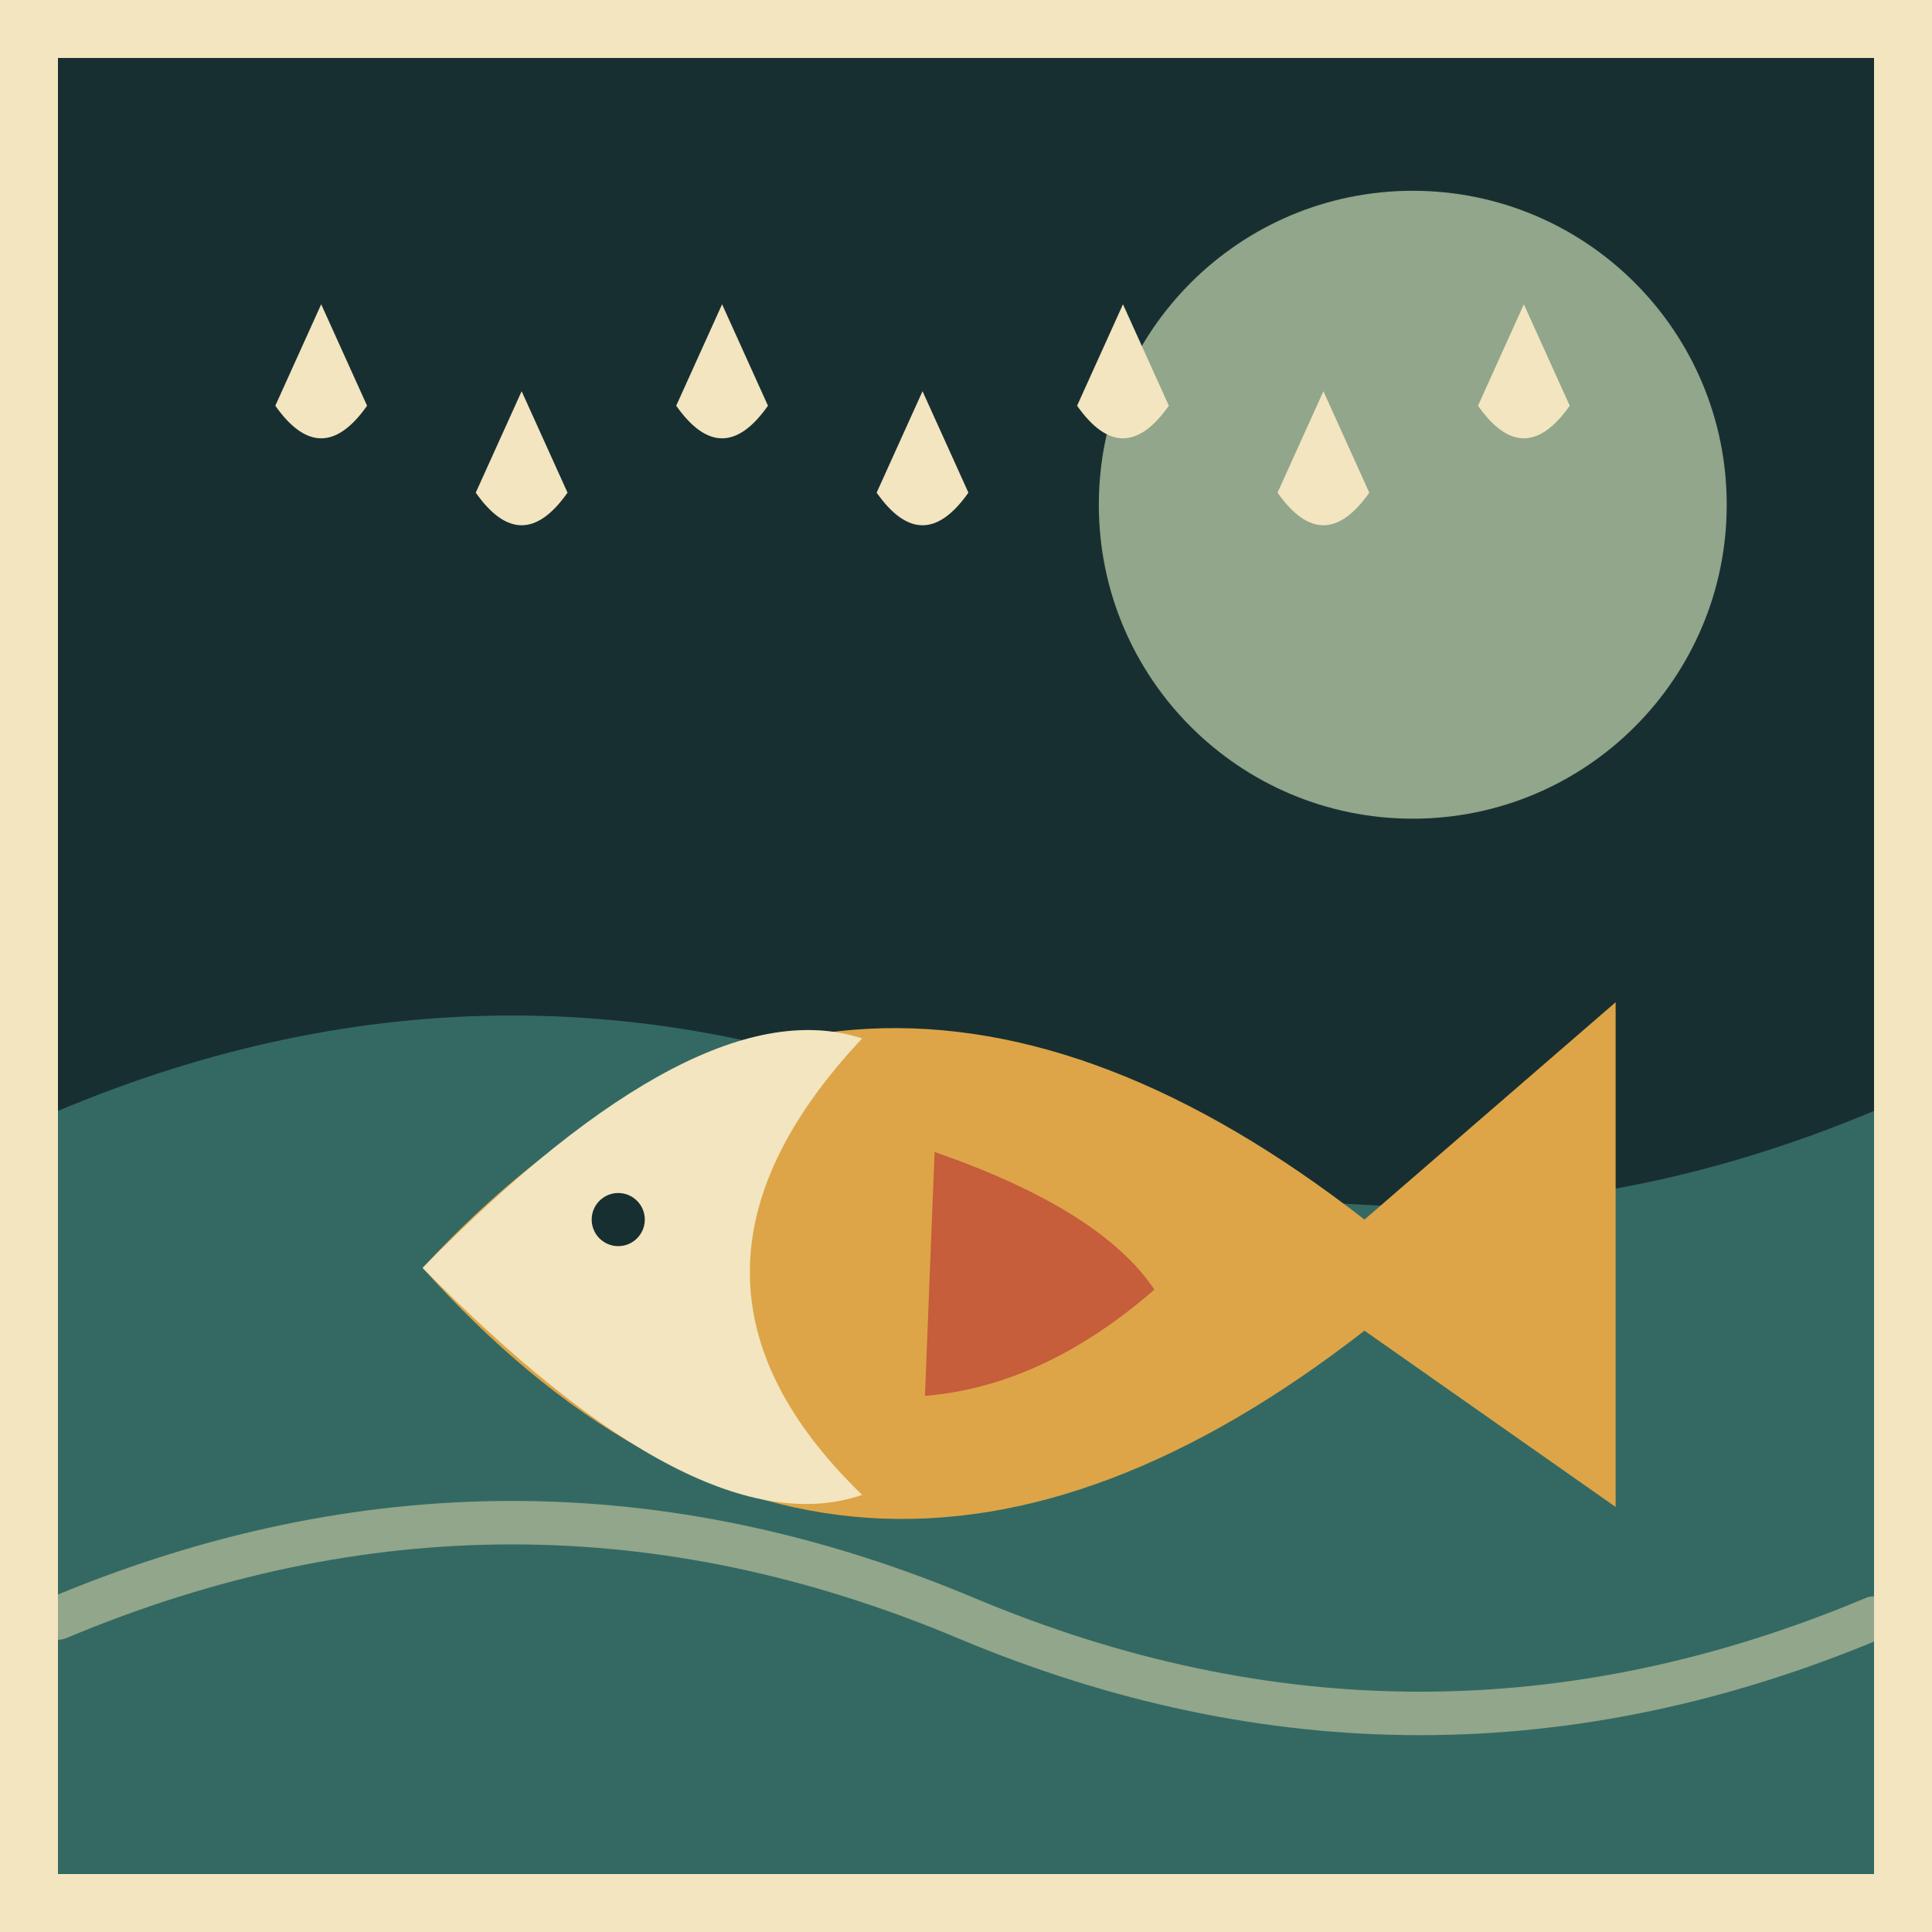
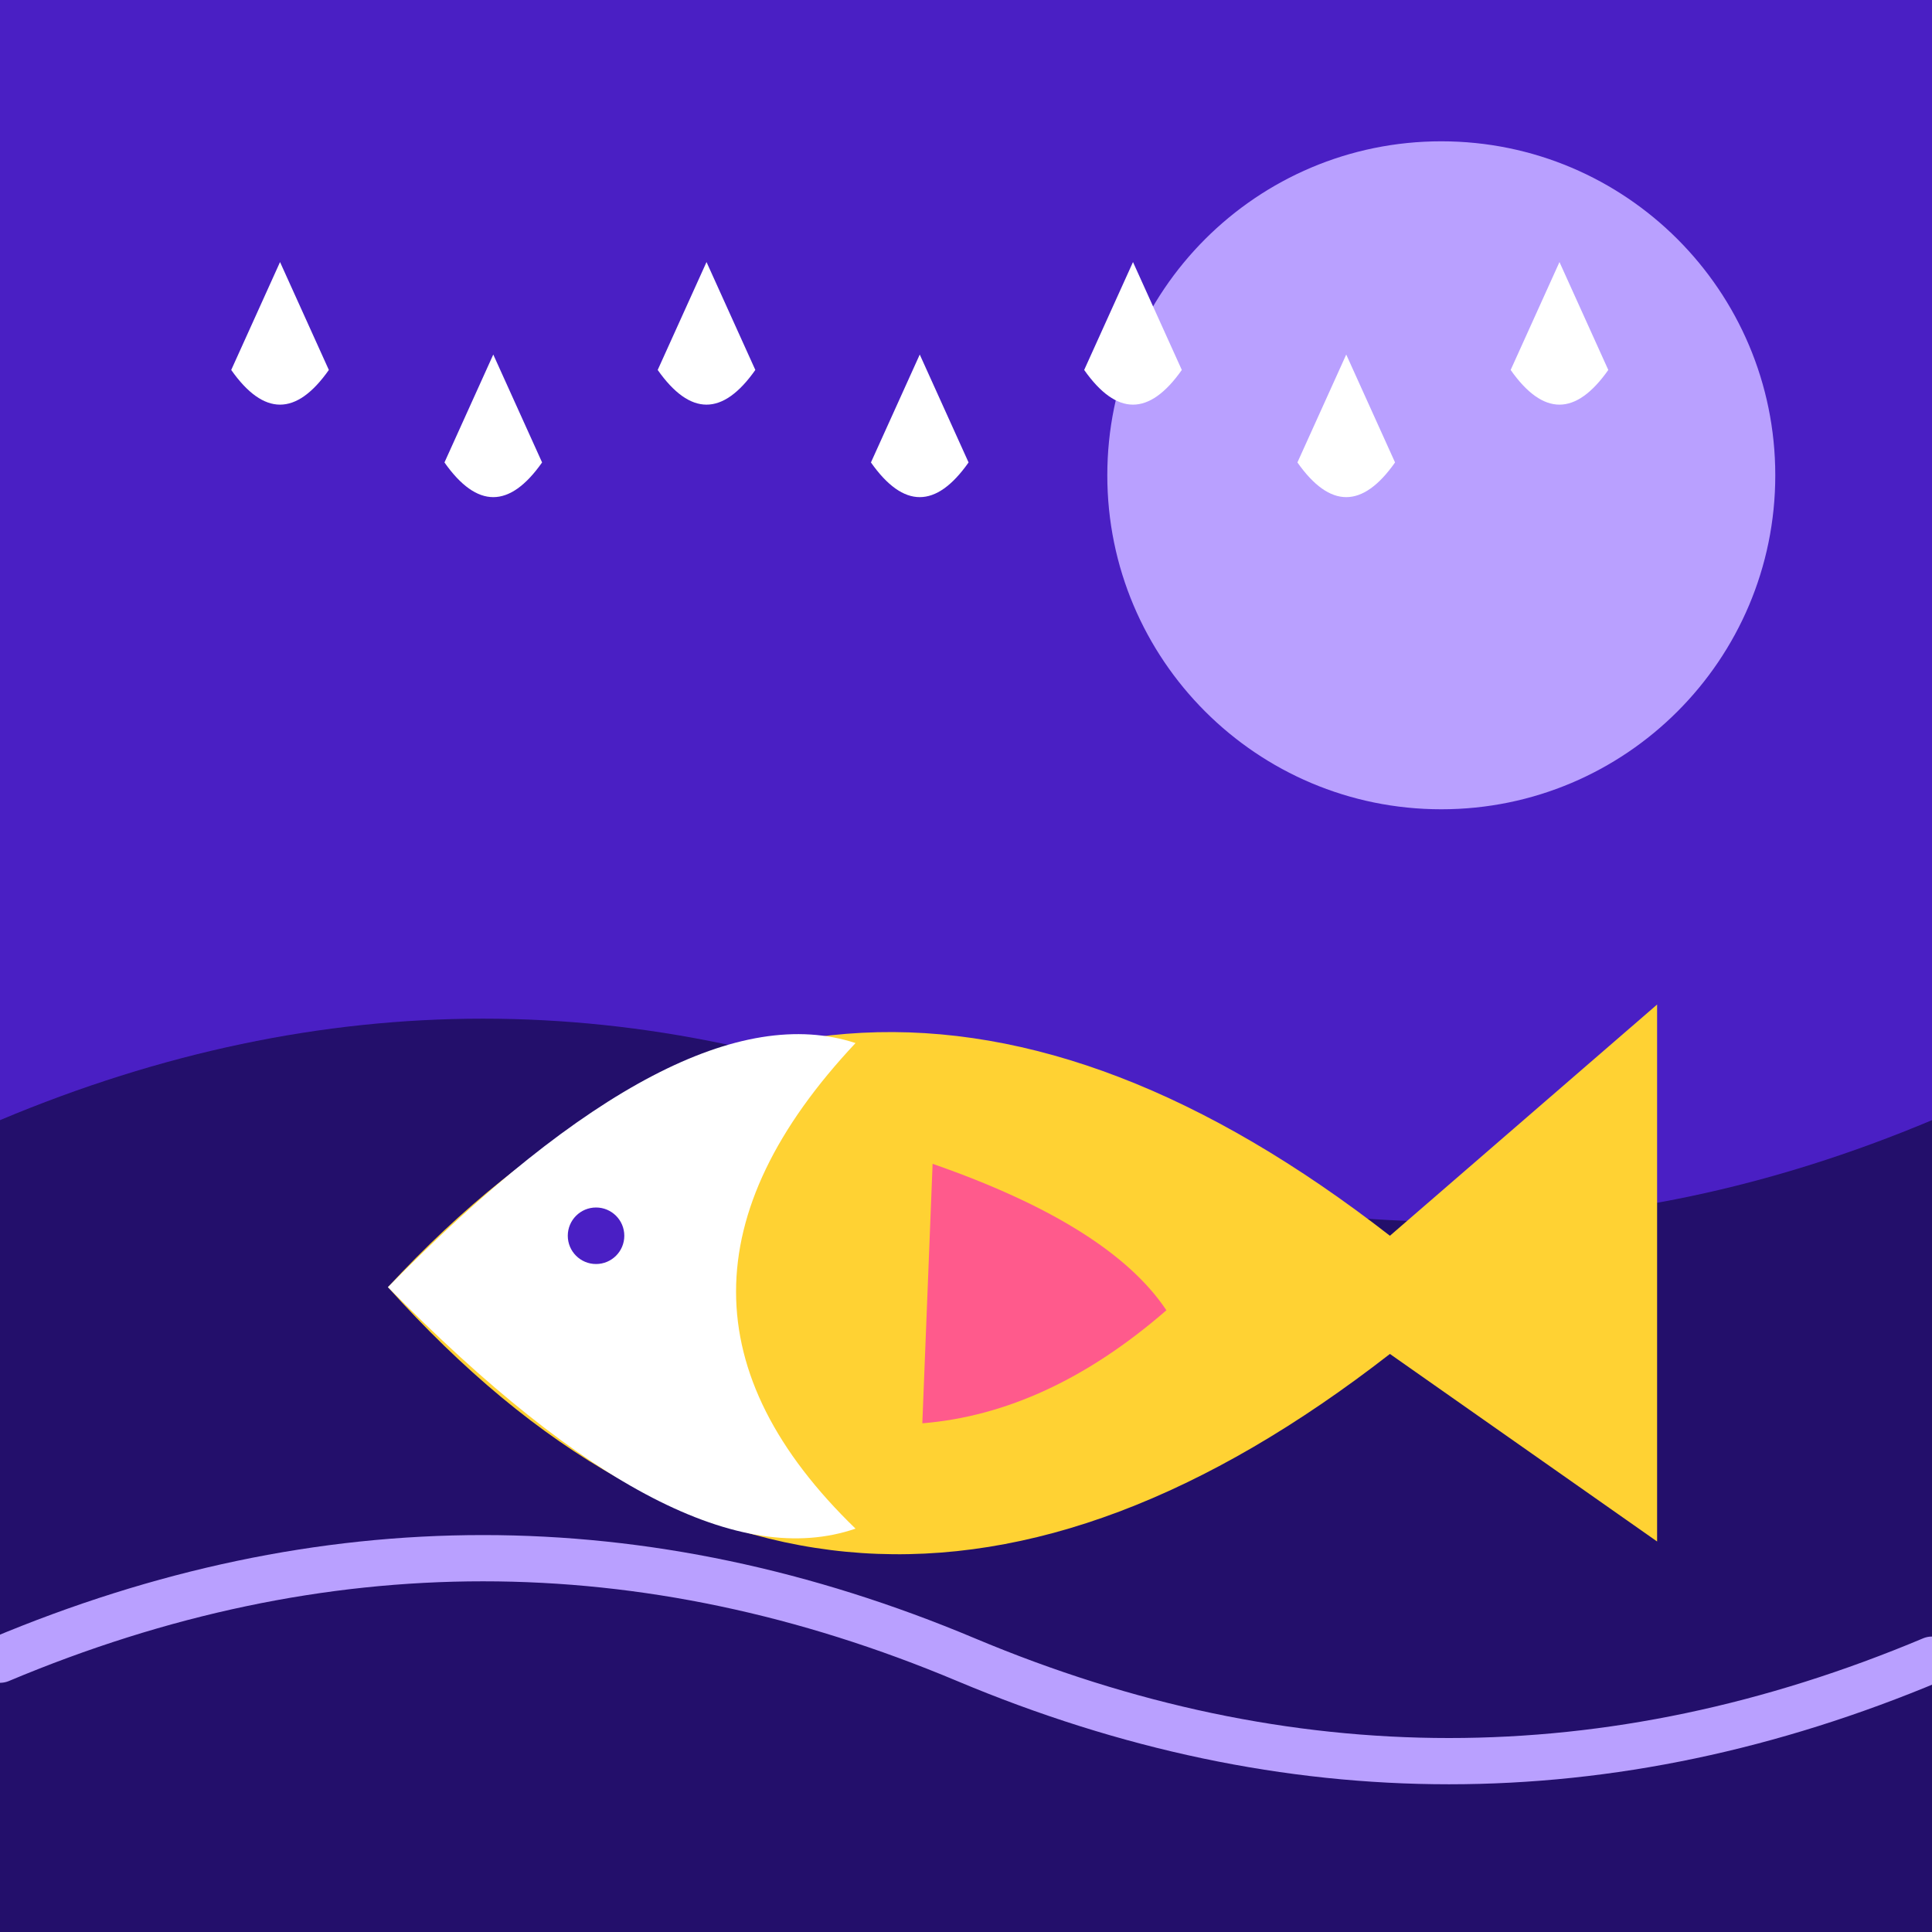
- <svg xmlns="http://www.w3.org/2000/svg" width="800" height="800" viewBox="0 0 800 800" role="img" aria-labelledby="title-maccharaja desc-maccharaja">
+ <svg xmlns="http://www.w3.org/2000/svg" width="800" height="800" viewBox="24 24 752 752" role="img" aria-labelledby="title-maccharaja desc-maccharaja">
  <defs>
    <clipPath id="crop-maccharaja">
      <rect x="24" y="24" width="752" height="752" />
    </clipPath>
  </defs>
-   <rect x="0" y="0" width="800" height="800" rx="0" fill="#F2E5BF" />
+   <rect x="0" y="0" width="800" height="800" rx="0" fill="#4A1FC4" />
  <g clip-path="url(#crop-maccharaja)">
-     <rect x="24" y="24" width="752" height="752" rx="0" fill="#182F32" />
-     <circle cx="585" cy="209" r="130" fill="#91A68A" />
-     <path d="M133 126l-19 42q19 27 38 0Z" fill="#F2E5BF" />
-     <path d="M216 162l-19 42q19 27 38 0Z" fill="#F2E5BF" />
-     <path d="M299 126l-19 42q19 27 38 0Z" fill="#F2E5BF" />
-     <path d="M382 162l-19 42q19 27 38 0Z" fill="#F2E5BF" />
-     <path d="M465 126l-19 42q19 27 38 0Z" fill="#F2E5BF" />
-     <path d="M548 162l-19 42q19 27 38 0Z" fill="#F2E5BF" />
-     <path d="M631 126l-19 42q19 27 38 0Z" fill="#F2E5BF" />
-     <path d="M24 460Q212 381 400 460T776 460V776H24Z" fill="#346963" />
-     <path d="M24 670Q212 591 400 670T776 670" fill="none" stroke="#91A68A" stroke-width="18" stroke-linecap="round" stroke-linejoin="round" />
-     <path d="M175 525Q349 337 565 505L669 415V624L565 551Q349 719 175 525Z" fill="#DDA547" />
-     <path d="M175 525Q290 408 357 430Q264 529 357 619Q290 642 175 525Z" fill="#F2E5BF" />
-     <path d="M387 477Q456 501 478 534Q432 574 383 578Z" fill="#C65D3B" />
-     <circle cx="256" cy="505" r="11" fill="#182F32" />
+     <rect x="24" y="24" width="752" height="752" rx="0" fill="#4A1FC4" />
+     <circle cx="585" cy="209" r="130" fill="#B9A0FF" />
+     <path d="M133 126l-19 42q19 27 38 0Z" fill="#FFFFFF" />
+     <path d="M216 162l-19 42q19 27 38 0Z" fill="#FFFFFF" />
+     <path d="M299 126l-19 42q19 27 38 0Z" fill="#FFFFFF" />
+     <path d="M382 162l-19 42q19 27 38 0Z" fill="#FFFFFF" />
+     <path d="M465 126l-19 42q19 27 38 0Z" fill="#FFFFFF" />
+     <path d="M548 162l-19 42q19 27 38 0Z" fill="#FFFFFF" />
+     <path d="M631 126l-19 42q19 27 38 0Z" fill="#FFFFFF" />
+     <path d="M24 460Q212 381 400 460T776 460V776H24Z" fill="#230F6B" />
+     <path d="M24 670Q212 591 400 670T776 670" fill="none" stroke="#B9A0FF" stroke-width="18" stroke-linecap="round" stroke-linejoin="round" />
+     <path d="M175 525Q349 337 565 505L669 415V624L565 551Q349 719 175 525Z" fill="#FFD233" />
+     <path d="M175 525Q290 408 357 430Q264 529 357 619Q290 642 175 525Z" fill="#FFFFFF" />
+     <path d="M387 477Q456 501 478 534Q432 574 383 578Z" fill="#FF5A8C" />
+     <circle cx="256" cy="505" r="11" fill="#4A1FC4" />
  </g>
</svg>
